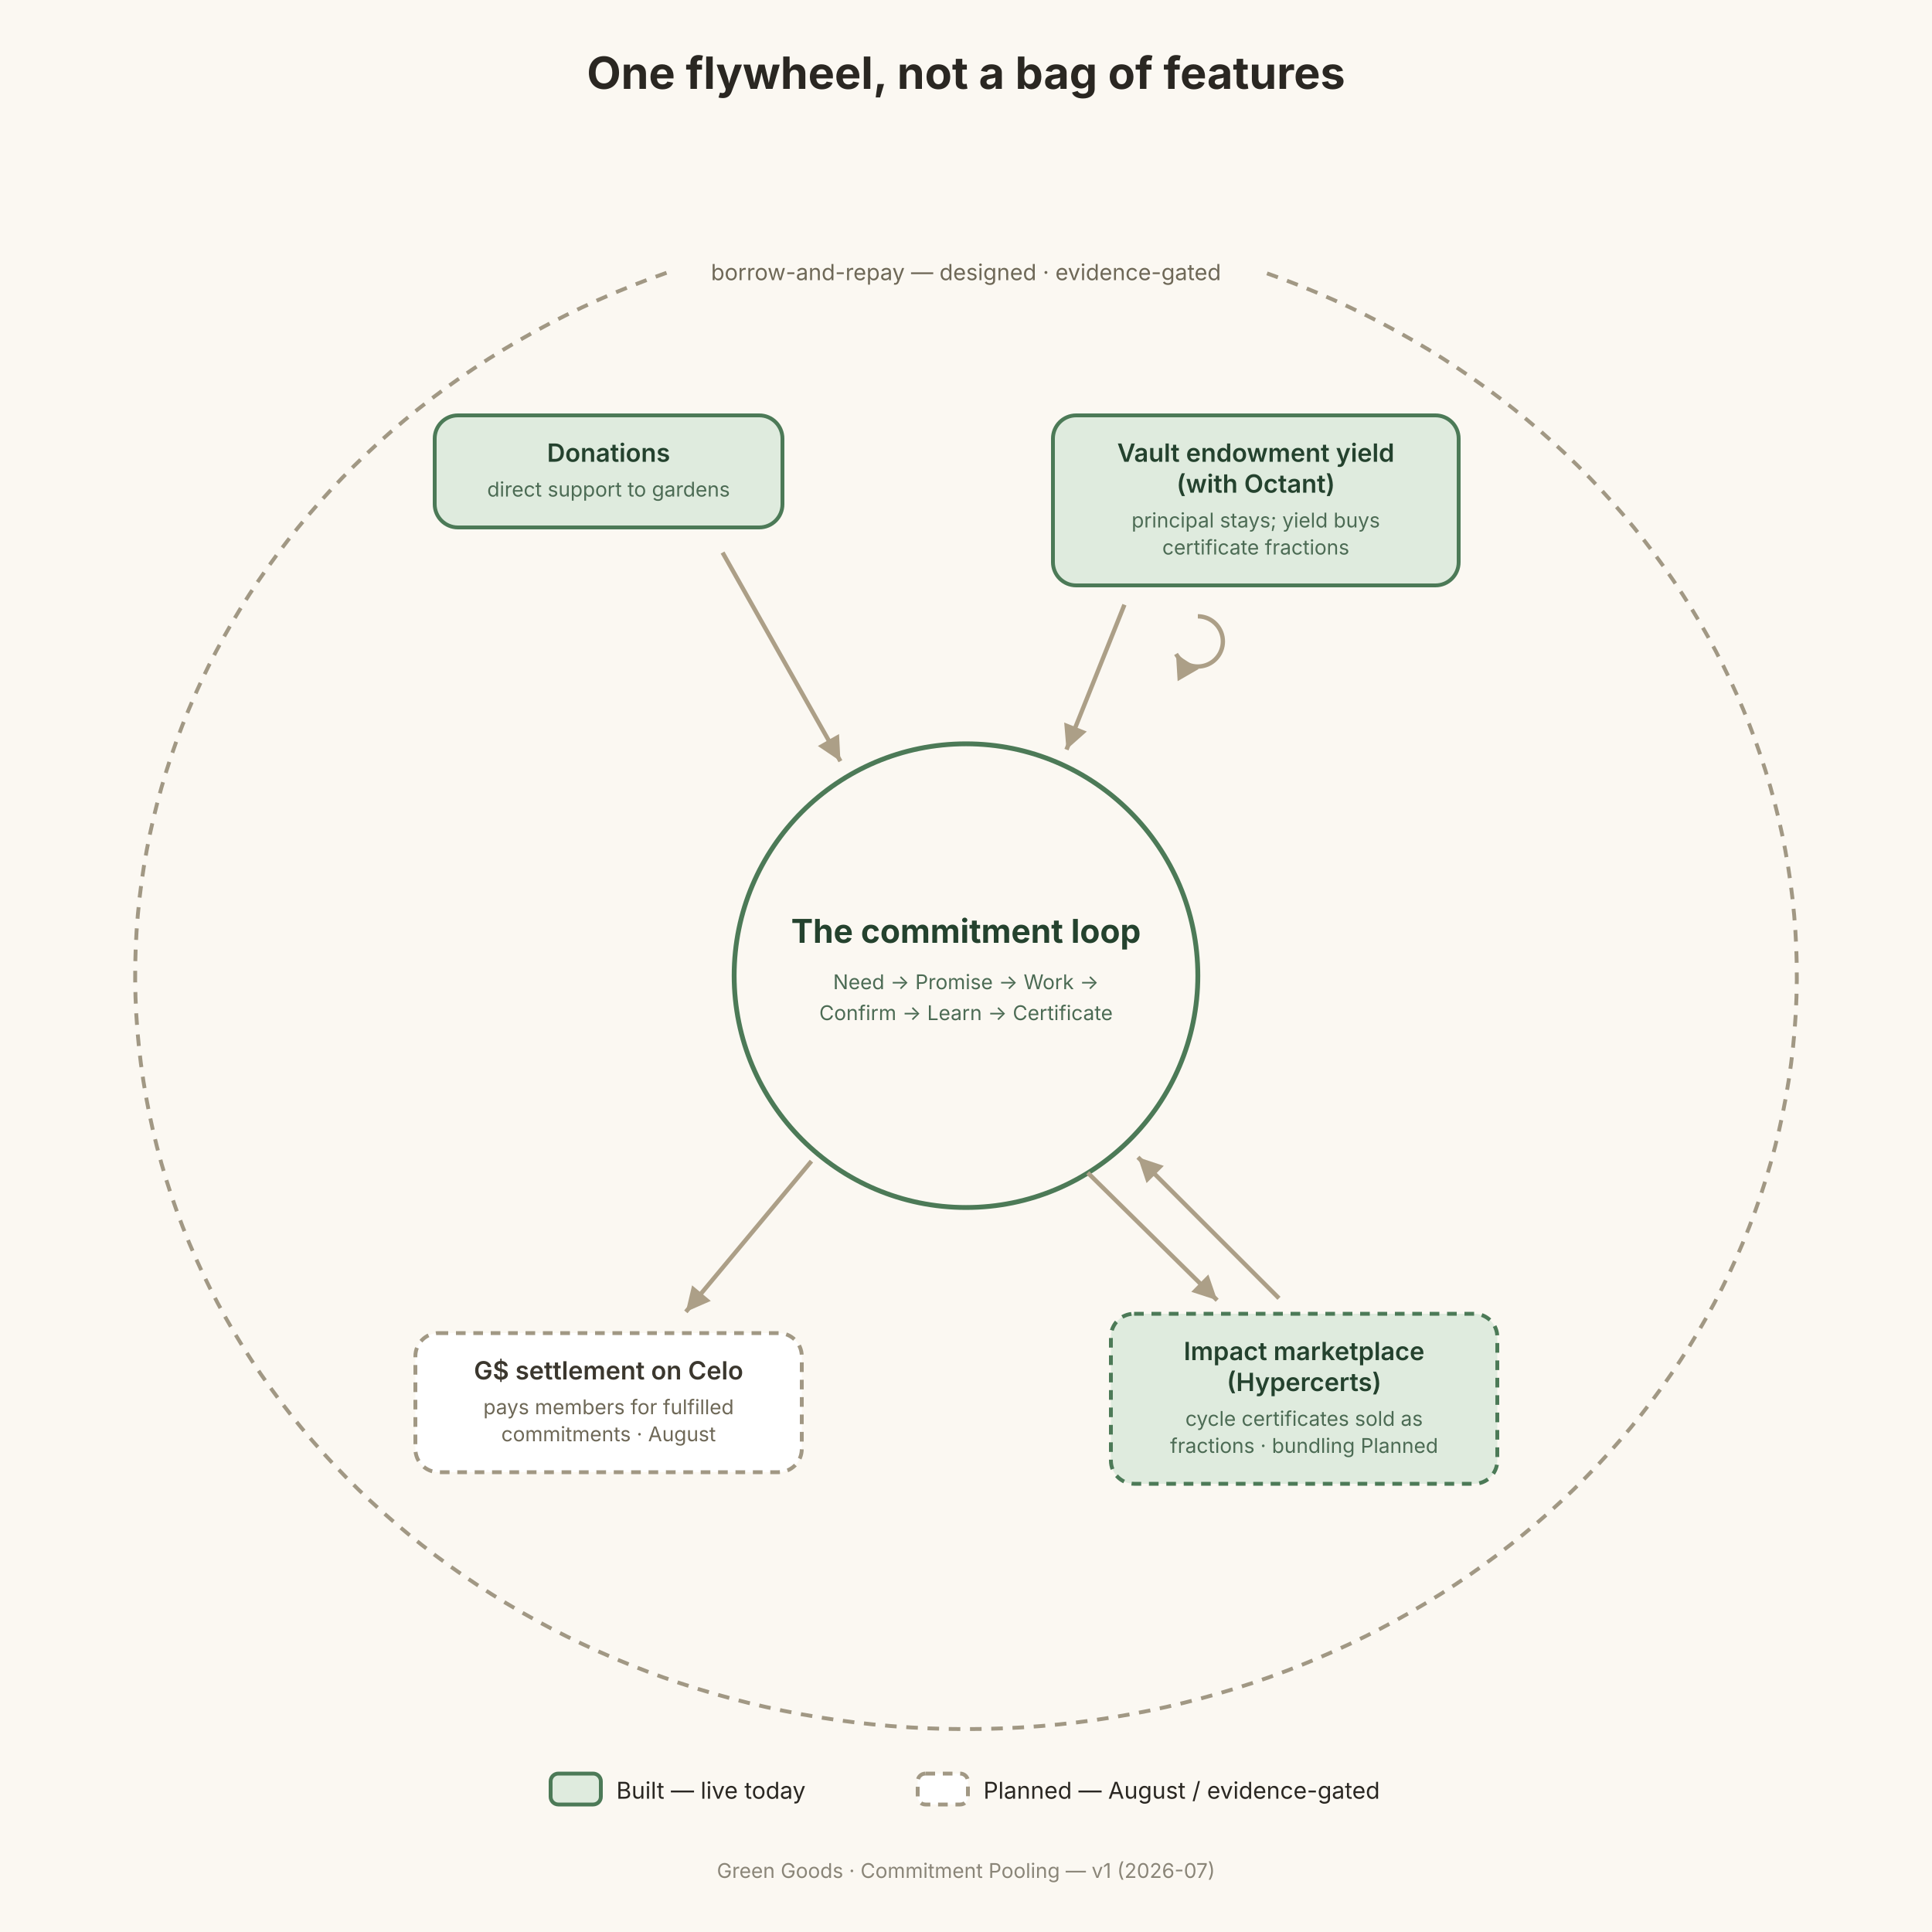
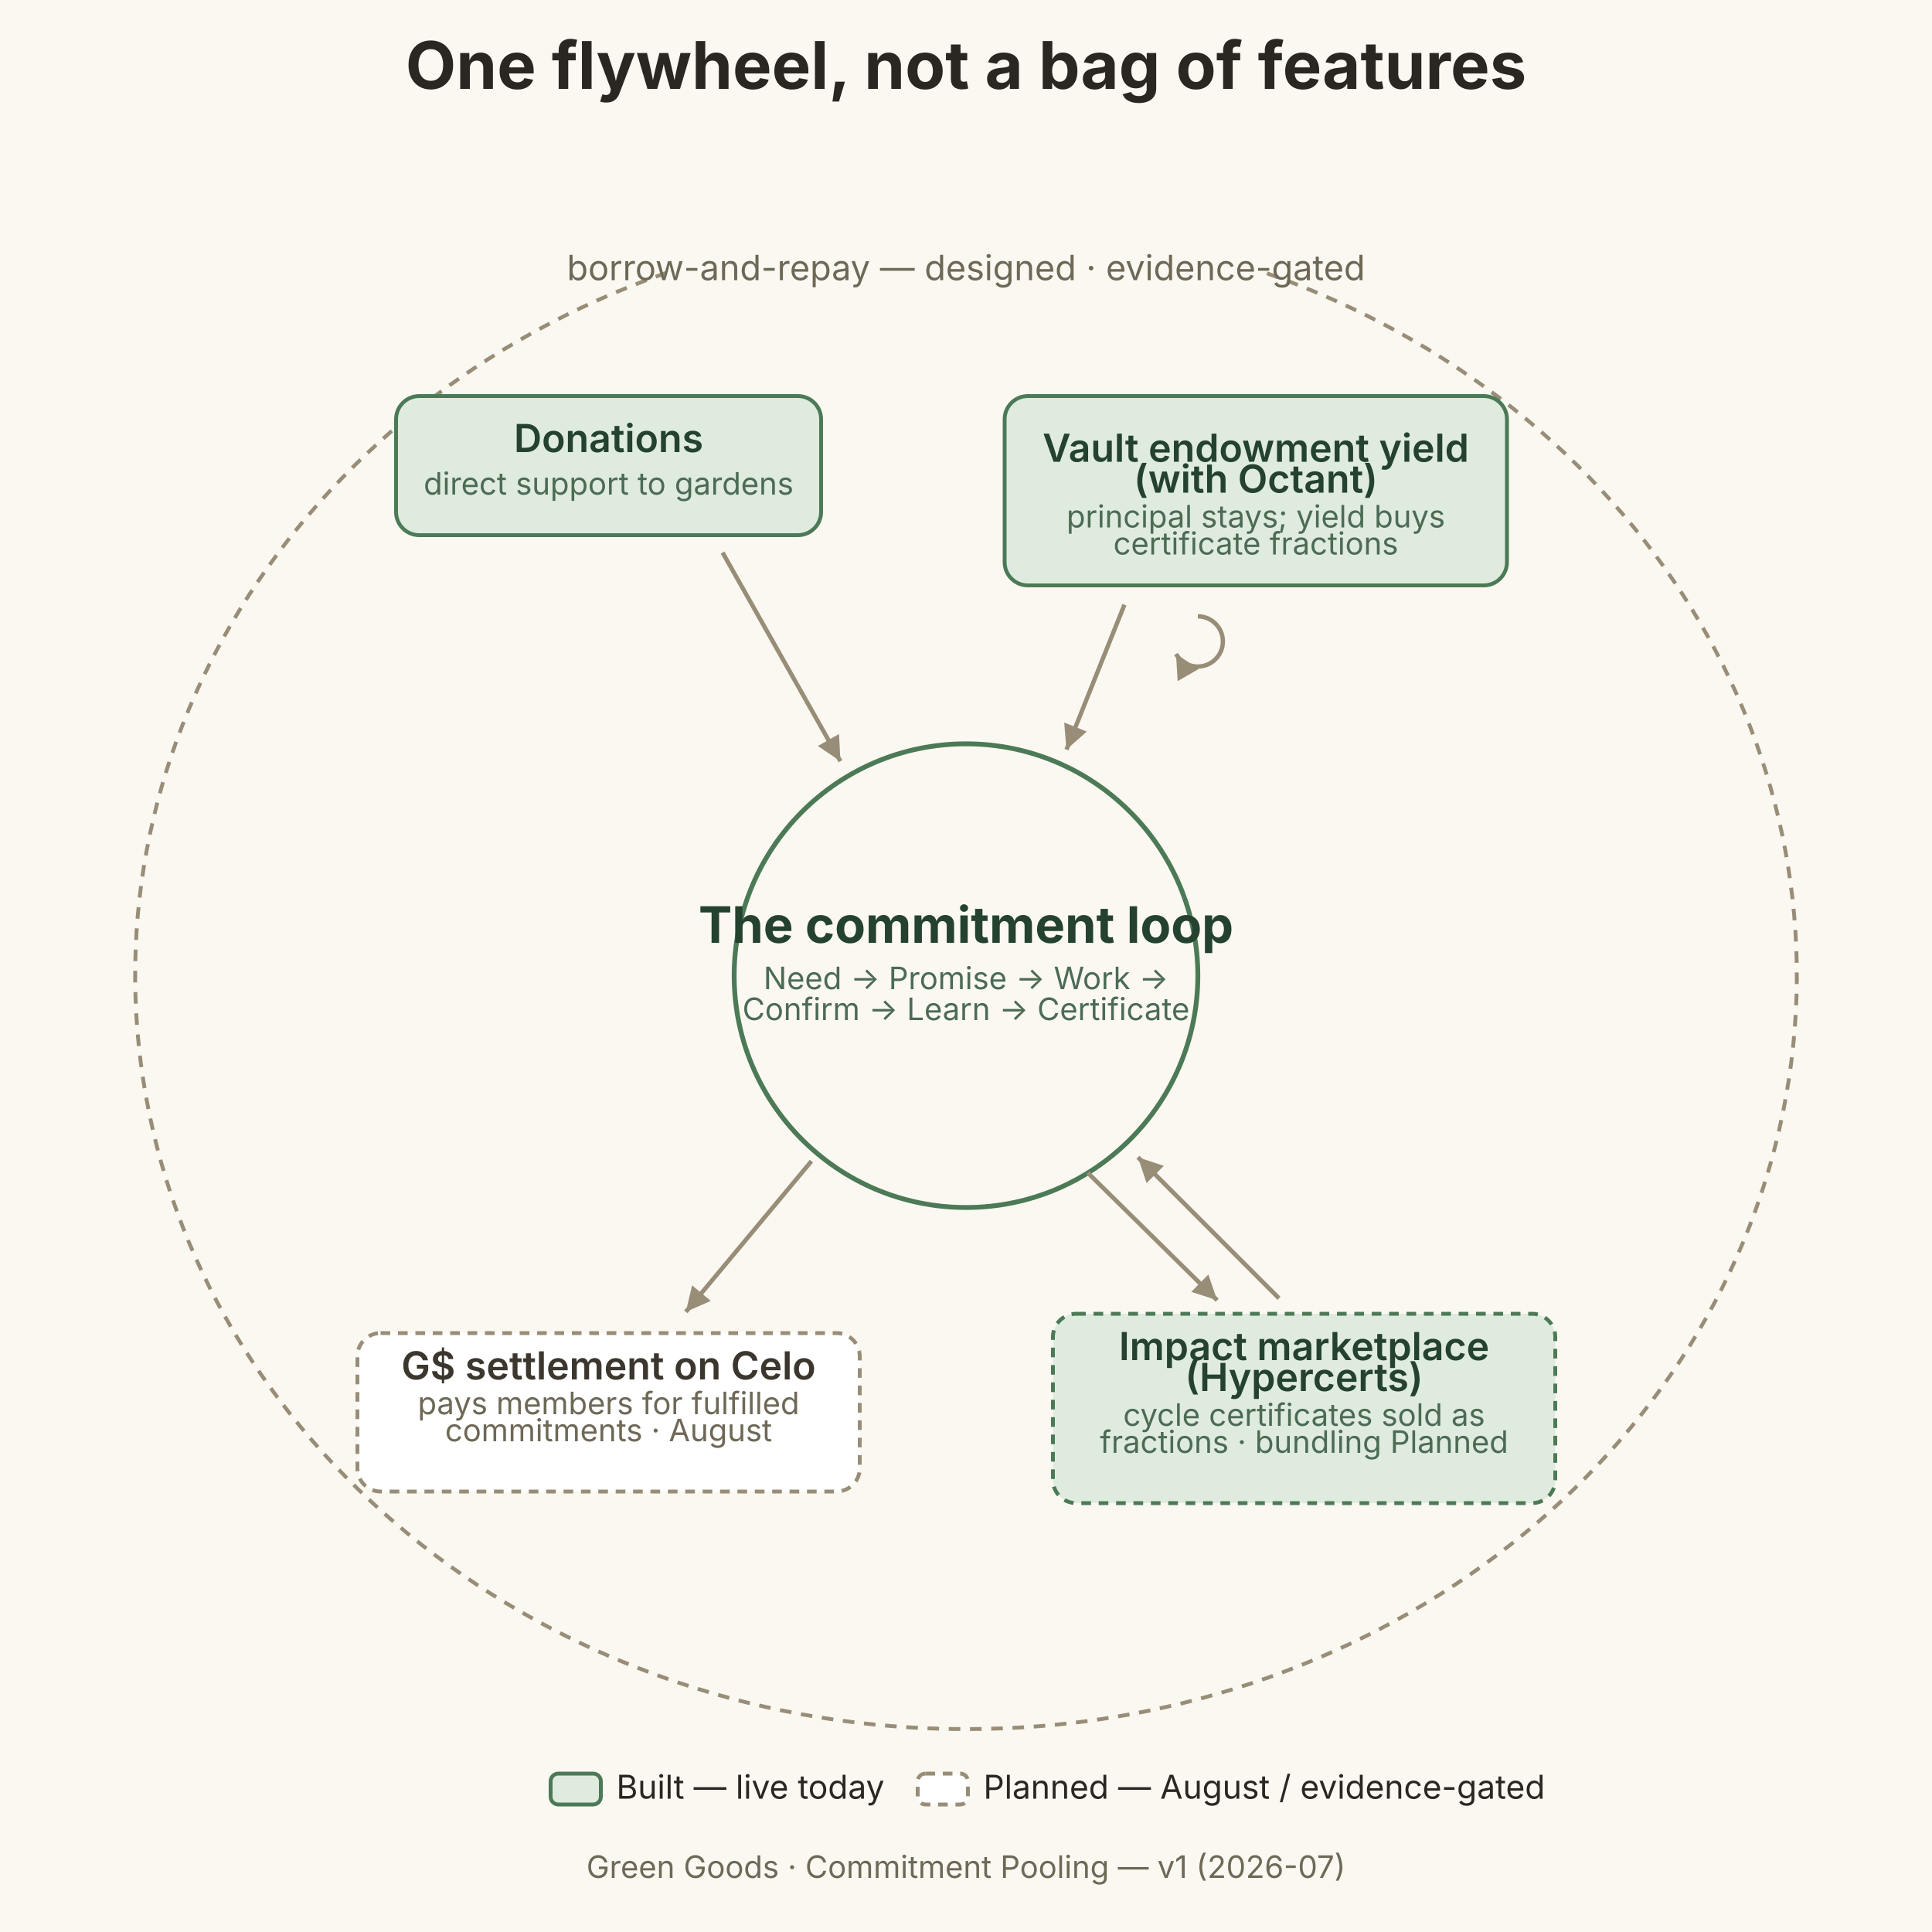
- <svg xmlns="http://www.w3.org/2000/svg" width="2000" height="2000" viewBox="0 0 1000 1000" font-family="Inter, 'Helvetica Neue', Arial, sans-serif">
+ <svg xmlns="http://www.w3.org/2000/svg" width="2000" height="2000" viewBox="0 0 1000 1000" font-family="Inter, 'Helvetica Neue', Arial, sans-serif" role="img" aria-labelledby="flywheel-title flywheel-desc">
  <defs>
-     <marker id="arrow" viewBox="0 0 10 10" refX="8" refY="5" markerWidth="7" markerHeight="7" orient="auto-start-reverse">
-       <path d="M 0 1 L 8 5 L 0 9 Z" fill="#AC9F87" />
+     <marker id="flywheel-arrow" viewBox="0 0 10 10" refX="8" refY="5" markerWidth="7" markerHeight="7" orient="auto-start-reverse">
+       <path d="M 0 1 L 8 5 L 0 9 Z" fill="#988D77" />
    </marker>
  </defs>
  <rect x="0" y="0" width="1000" height="1000" fill="#FBF8F2" />
-   <text x="500" y="46" text-anchor="middle" font-size="23" font-weight="700" fill="#2A2722">One flywheel, not a bag of features</text>
-   <path d="M 345 141.2 A 430 390 0 1 0 655 141.2" fill="none" stroke="#A19884" stroke-width="2" stroke-dasharray="6 5" />
-   <text x="500" y="145" text-anchor="middle" font-size="11.5" fill="#6E6857">borrow-and-repay — designed · evidence-gated</text>
+   <text x="500" y="46" text-anchor="middle" font-size="34" font-weight="700" fill="#2A2722">One flywheel, not a bag of features</text>
+   <path d="M 345 141.2 A 430 390 0 1 0 655 141.2" fill="none" stroke="#988D77" stroke-width="2" stroke-dasharray="6 5" />
+   <text x="500" y="145" text-anchor="middle" font-size="18" fill="#6E6857">borrow-and-repay — designed · evidence-gated</text>
  <circle cx="500" cy="505" r="120" fill="none" stroke="#4C7A57" stroke-width="2.5" />
-   <text x="500" y="488" text-anchor="middle" font-size="17" font-weight="700" fill="#24422E">The commitment loop</text>
-   <text x="500" y="512" text-anchor="middle" font-size="10.5" fill="#4C6B54">Need → Promise → Work →</text>
-   <text x="500" y="528" text-anchor="middle" font-size="10.5" fill="#4C6B54">Confirm → Learn → Certificate</text>
-   <g fill="none" stroke="#AC9F87" stroke-width="2.25" marker-end="url(#arrow)">
+   <text x="500" y="488" text-anchor="middle" font-size="26" font-weight="700" fill="#24422E">The commitment loop</text>
+   <text x="500" y="512" text-anchor="middle" font-size="16" fill="#4C6B54">Need → Promise → Work →</text>
+   <text x="500" y="528" text-anchor="middle" font-size="16" fill="#4C6B54">Confirm → Learn → Certificate</text>
+   <g fill="none" stroke="#988D77" stroke-width="2.25" marker-end="url(#flywheel-arrow)">
    <path d="M 374 286 L 435 394" />
    <path d="M 582 313 L 552 388" />
    <path d="M 620 319 A 13 13 0 1 1 608.7 338.5" />
    <path d="M 563 607 L 630 673" />
    <path d="M 662 672 L 589 599" />
    <path d="M 420 601 L 355 679" />
  </g>
  <g>
-     <rect x="225" y="215" width="180" height="58" rx="12" fill="#DFEBDE" stroke="#4C7A57" stroke-width="2" />
-     <text x="315" y="239" text-anchor="middle" font-size="13" font-weight="600" fill="#24422E">Donations</text>
-     <text x="315" y="257" text-anchor="middle" font-size="10.5" fill="#4C6B54">direct support to gardens</text>
+     <rect x="205" y="205" width="220" height="72" rx="12" fill="#DFEBDE" stroke="#4C7A57" stroke-width="2" />
+     <text x="315" y="234" text-anchor="middle" font-size="20" font-weight="600" fill="#24422E">Donations</text>
+     <text x="315" y="256" text-anchor="middle" font-size="16" fill="#4C6B54">direct support to gardens</text>
  </g>
  <g>
-     <rect x="545" y="215" width="210" height="88" rx="12" fill="#DFEBDE" stroke="#4C7A57" stroke-width="2" />
-     <text x="650" y="239" text-anchor="middle" font-size="13" font-weight="600" fill="#24422E">Vault endowment yield</text>
-     <text x="650" y="255" text-anchor="middle" font-size="13" font-weight="600" fill="#24422E">(with Octant)</text>
-     <text x="650" y="273" text-anchor="middle" font-size="10.5" fill="#4C6B54">principal stays; yield buys</text>
-     <text x="650" y="287" text-anchor="middle" font-size="10.5" fill="#4C6B54">certificate fractions</text>
+     <rect x="520" y="205" width="260" height="98" rx="12" fill="#DFEBDE" stroke="#4C7A57" stroke-width="2" />
+     <text x="650" y="239" text-anchor="middle" font-size="20" font-weight="600" fill="#24422E">Vault endowment yield</text>
+     <text x="650" y="255" text-anchor="middle" font-size="20" font-weight="600" fill="#24422E">(with Octant)</text>
+     <text x="650" y="273" text-anchor="middle" font-size="16" fill="#4C6B54">principal stays; yield buys</text>
+     <text x="650" y="287" text-anchor="middle" font-size="16" fill="#4C6B54">certificate fractions</text>
  </g>
  <g>
-     <rect x="575" y="680" width="200" height="88" rx="12" fill="#DFEBDE" stroke="#4C7A57" stroke-width="2" stroke-dasharray="5 4" />
-     <text x="675" y="704" text-anchor="middle" font-size="13" font-weight="600" fill="#24422E">Impact marketplace</text>
-     <text x="675" y="720" text-anchor="middle" font-size="13" font-weight="600" fill="#24422E">(Hypercerts)</text>
-     <text x="675" y="738" text-anchor="middle" font-size="10.5" fill="#4C6B54">cycle certificates sold as</text>
-     <text x="675" y="752" text-anchor="middle" font-size="10.5" fill="#4C6B54">fractions · bundling Planned</text>
+     <rect x="545" y="680" width="260" height="98" rx="12" fill="#DFEBDE" stroke="#4C7A57" stroke-width="2" stroke-dasharray="5 4" />
+     <text x="675" y="704" text-anchor="middle" font-size="20" font-weight="600" fill="#24422E">Impact marketplace</text>
+     <text x="675" y="720" text-anchor="middle" font-size="20" font-weight="600" fill="#24422E">(Hypercerts)</text>
+     <text x="675" y="738" text-anchor="middle" font-size="16" fill="#4C6B54">cycle certificates sold as</text>
+     <text x="675" y="752" text-anchor="middle" font-size="16" fill="#4C6B54">fractions · bundling Planned</text>
  </g>
  <g>
-     <rect x="215" y="690" width="200" height="72" rx="12" fill="#FFFFFF" stroke="#A19884" stroke-width="2" stroke-dasharray="5 4" />
-     <text x="315" y="714" text-anchor="middle" font-size="13" font-weight="600" fill="#3B372E">G$ settlement on Celo</text>
-     <text x="315" y="732" text-anchor="middle" font-size="10.5" fill="#6E6857">pays members for fulfilled</text>
-     <text x="315" y="746" text-anchor="middle" font-size="10.5" fill="#6E6857">commitments · August</text>
+     <rect x="185" y="690" width="260" height="82" rx="12" fill="#FFFFFF" stroke="#988D77" stroke-width="2" stroke-dasharray="5 4" />
+     <text x="315" y="714" text-anchor="middle" font-size="20" font-weight="600" fill="#3B372E">G$ settlement on Celo</text>
+     <text x="315" y="732" text-anchor="middle" font-size="16" fill="#6E6857">pays members for fulfilled</text>
+     <text x="315" y="746" text-anchor="middle" font-size="16" fill="#6E6857">commitments · August</text>
  </g>
  <g>
    <rect x="285" y="918" width="26" height="16" rx="4" fill="#DFEBDE" stroke="#4C7A57" stroke-width="2" />
-     <text x="319" y="931" font-size="12" fill="#2A2722">Built — live today</text>
-     <rect x="475" y="918" width="26" height="16" rx="4" fill="#FFFFFF" stroke="#A19884" stroke-width="2" stroke-dasharray="5 4" />
-     <text x="509" y="931" font-size="12" fill="#2A2722">Planned — August / evidence-gated</text>
+     <text x="319" y="931" font-size="17" fill="#2A2722">Built — live today</text>
+     <rect x="475" y="918" width="26" height="16" rx="4" fill="#FFFFFF" stroke="#988D77" stroke-width="2" stroke-dasharray="5 4" />
+     <text x="509" y="931" font-size="17" fill="#2A2722">Planned — August / evidence-gated</text>
  </g>
-   <text x="500" y="972" text-anchor="middle" font-size="10.5" fill="#8A8578">Green Goods · Commitment Pooling — v1 (2026-07)</text>
+   <text x="500" y="972" text-anchor="middle" font-size="16" fill="#6E6857">Green Goods · Commitment Pooling — v1 (2026-07)</text>
</svg>
